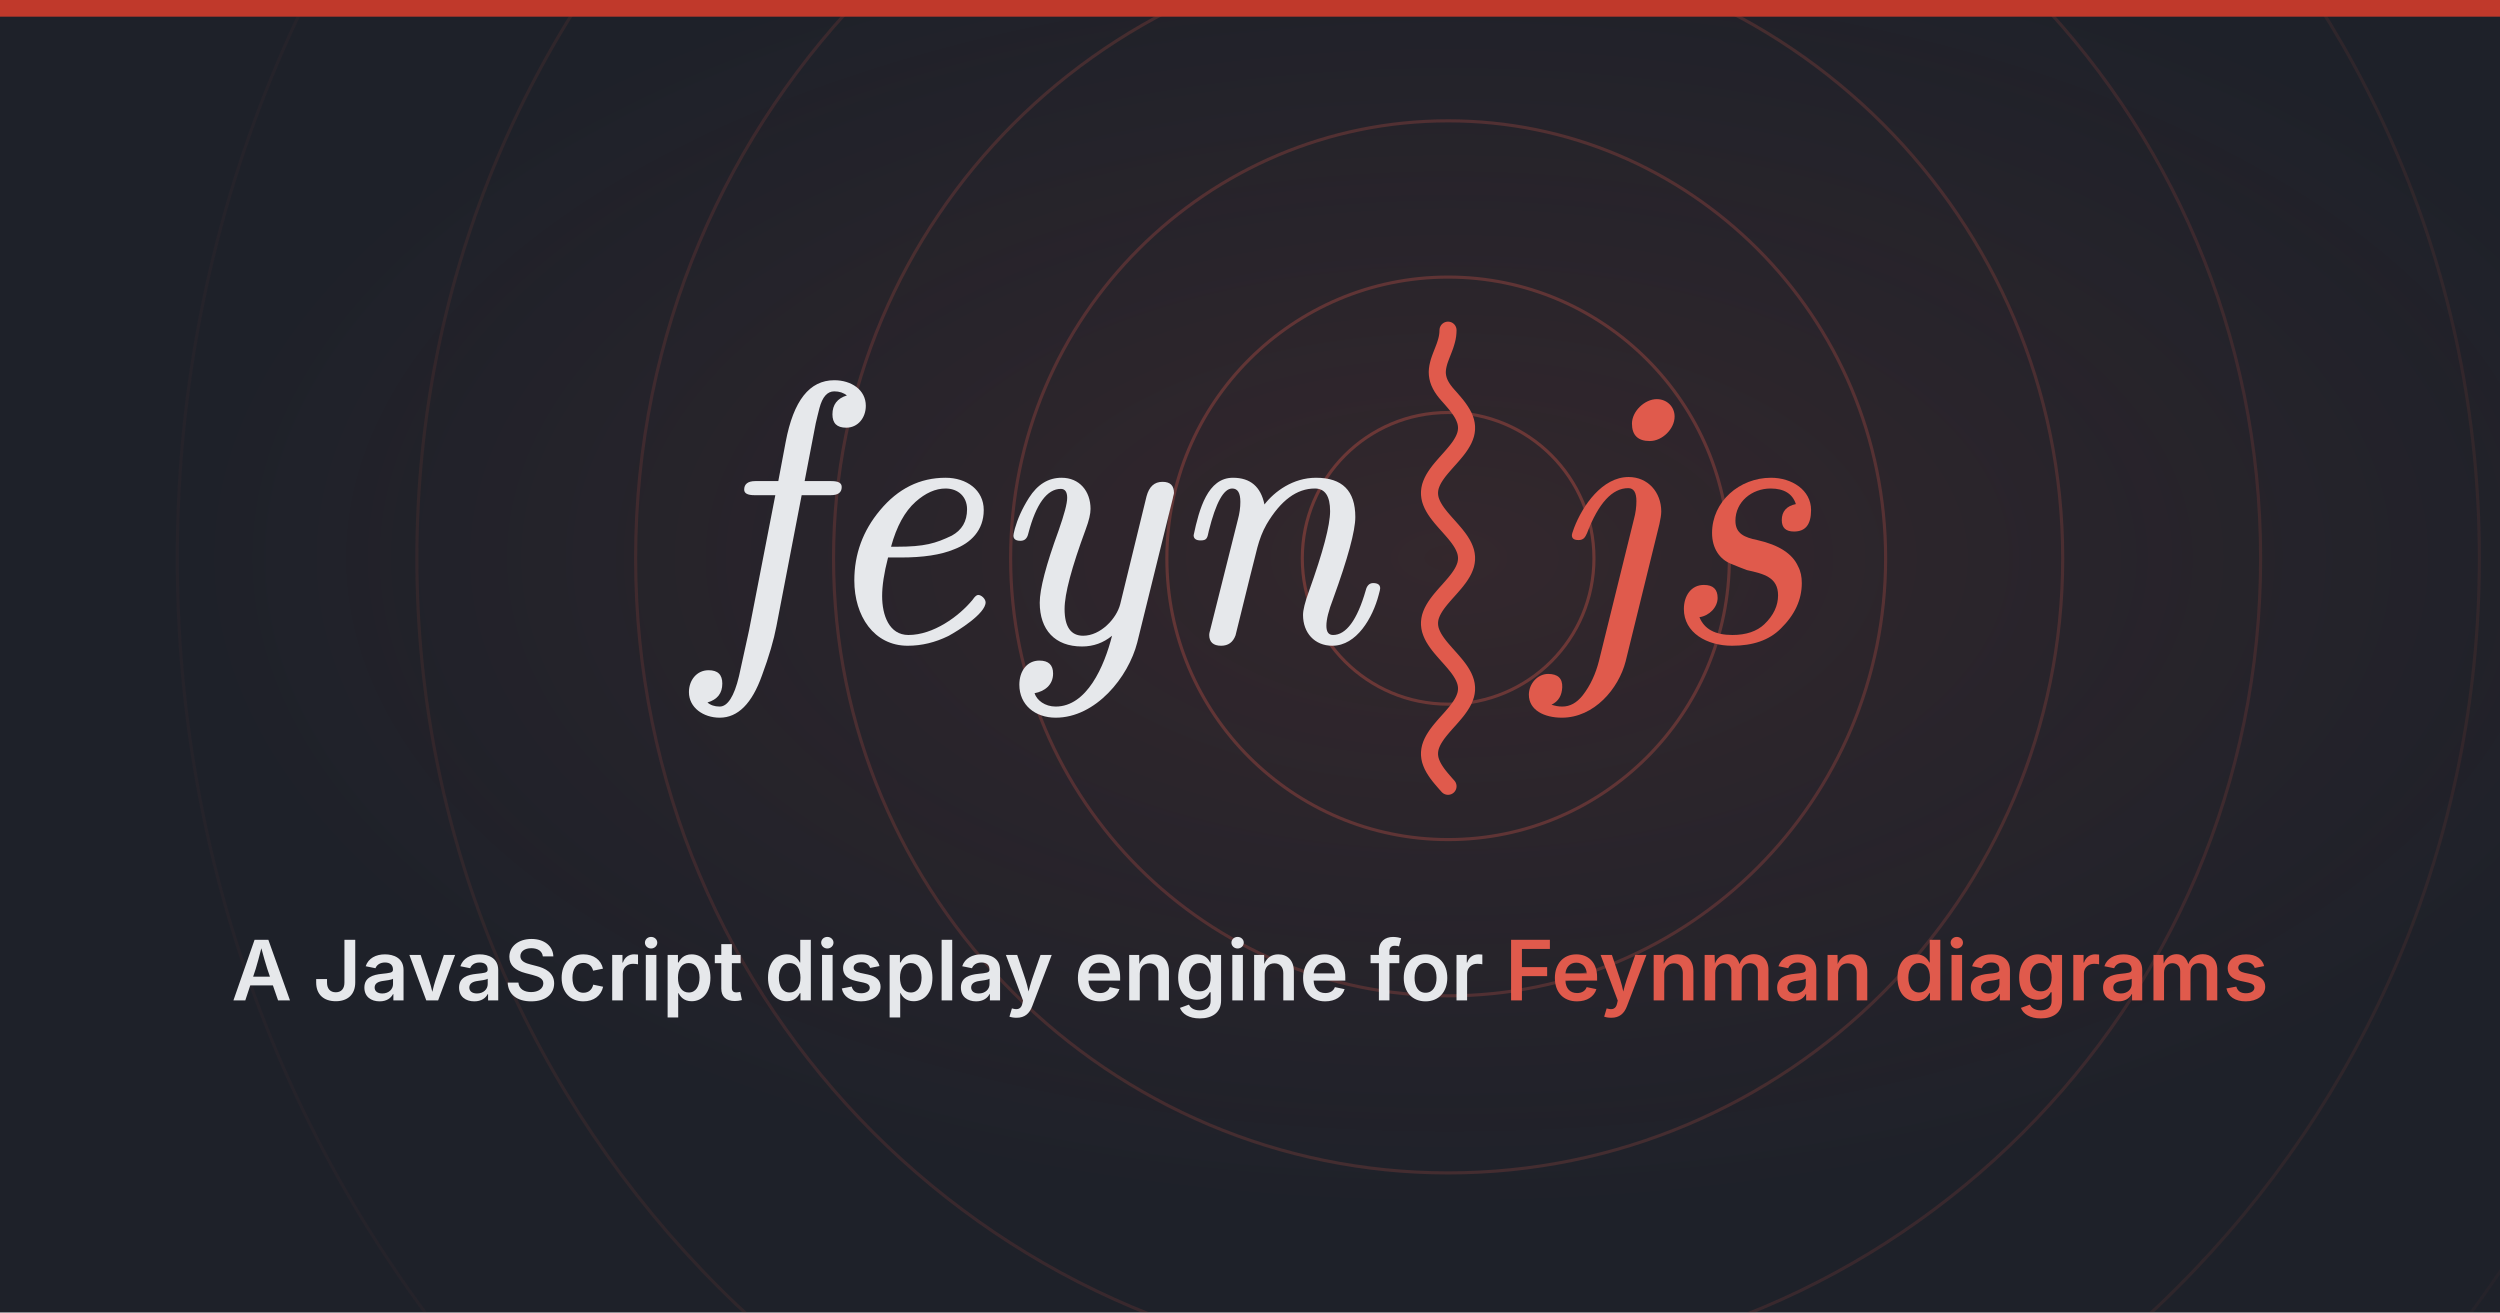
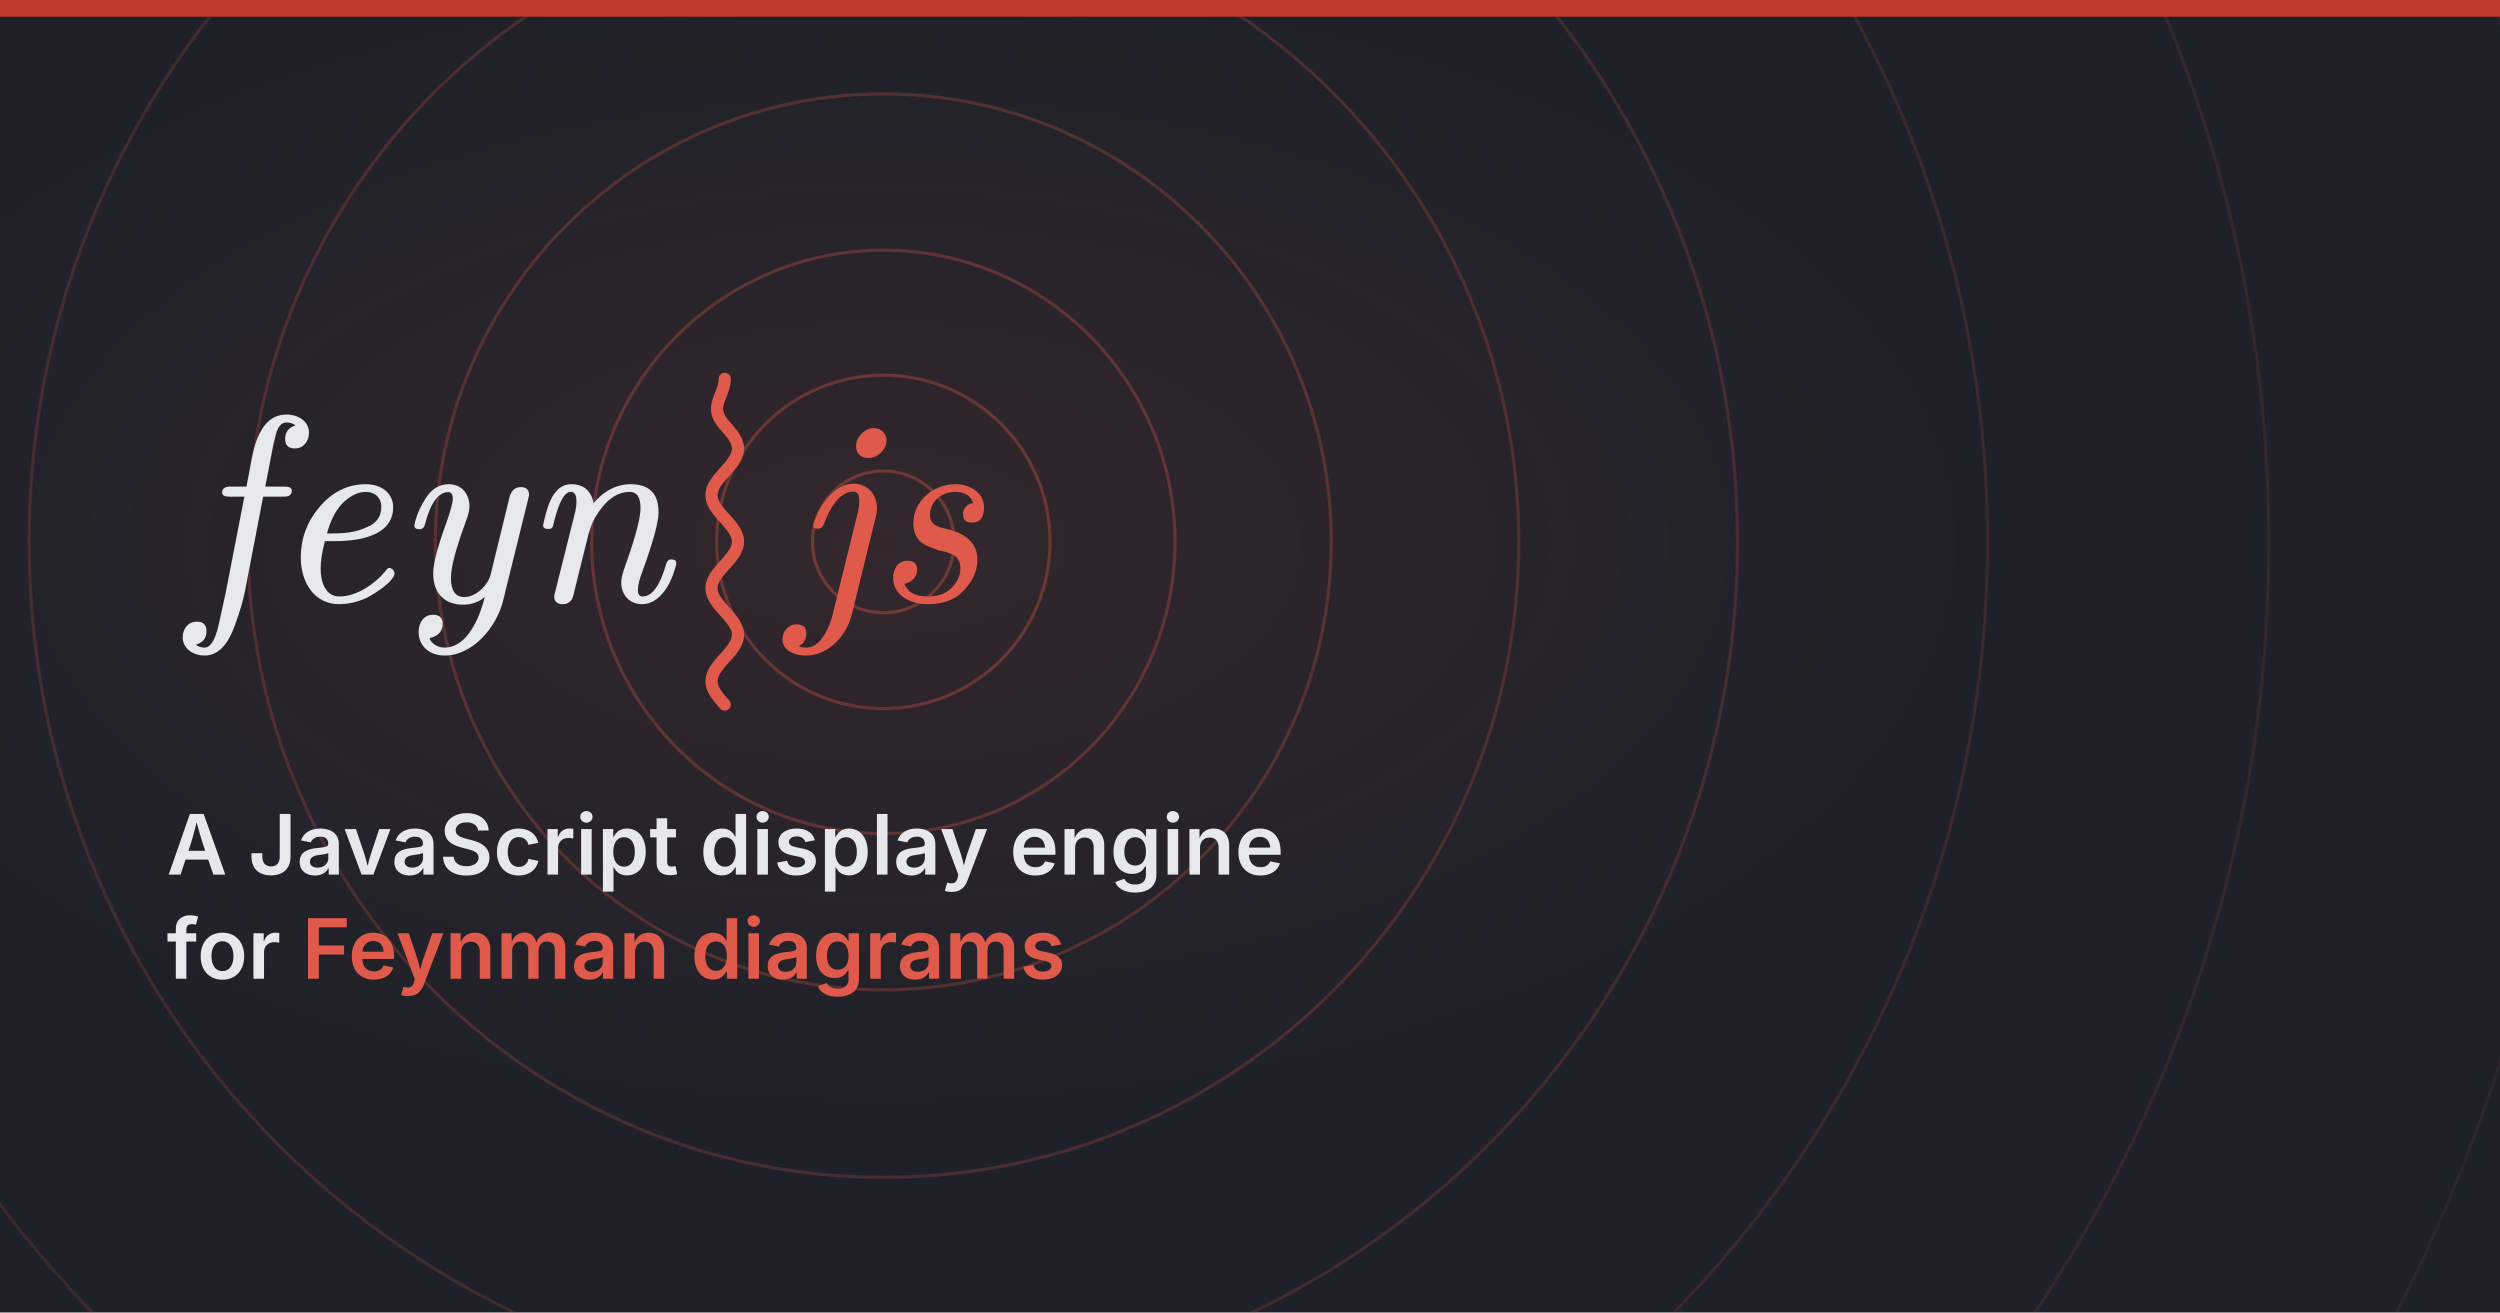
<svg xmlns="http://www.w3.org/2000/svg" width="1200" height="630" viewBox="0 0 1200 630">
  <defs>
-     <radialGradient id="glow" cx="0.579" cy="0.425" r="0.5">
+     <radialGradient id="glow" cx="0.353" cy="0.413" r="0.45">
      <stop offset="0" stop-color="#e05a4c" stop-opacity="0.11" />
      <stop offset="1" stop-color="#e05a4c" stop-opacity="0" />
    </radialGradient>
    <clipPath id="card">
      <rect width="1200" height="630" />
    </clipPath>
  </defs>
  <rect width="1200" height="630" fill="#1e2129" />
  <rect width="1200" height="630" fill="url(#glow)" />
  <g clip-path="url(#card)">
-     <circle cx="695.1" cy="268.0" r="70" fill="none" stroke="#e05a4c" stroke-width="1.5" stroke-opacity="0.340" />
-     <circle cx="695.1" cy="268.0" r="135" fill="none" stroke="#e05a4c" stroke-width="1.5" stroke-opacity="0.290" />
-     <circle cx="695.1" cy="268.0" r="210" fill="none" stroke="#e05a4c" stroke-width="1.5" stroke-opacity="0.240" />
-     <circle cx="695.1" cy="268.0" r="295" fill="none" stroke="#e05a4c" stroke-width="1.5" stroke-opacity="0.190" />
-     <circle cx="695.1" cy="268.0" r="390" fill="none" stroke="#e05a4c" stroke-width="1.5" stroke-opacity="0.140" />
-     <circle cx="695.1" cy="268.0" r="495" fill="none" stroke="#e05a4c" stroke-width="1.5" stroke-opacity="0.090" />
-     <circle cx="695.1" cy="268.0" r="610" fill="none" stroke="#e05a4c" stroke-width="1.5" stroke-opacity="0.040" />
+     <circle cx="424.0" cy="260.1" r="34" fill="none" stroke="#e05a4c" stroke-width="1.5" stroke-opacity="0.360" />
+     <circle cx="424.0" cy="260.1" r="80" fill="none" stroke="#e05a4c" stroke-width="1.5" stroke-opacity="0.325" />
+     <circle cx="424.0" cy="260.1" r="140" fill="none" stroke="#e05a4c" stroke-width="1.5" stroke-opacity="0.290" />
+     <circle cx="424.0" cy="260.1" r="215" fill="none" stroke="#e05a4c" stroke-width="1.5" stroke-opacity="0.255" />
+     <circle cx="424.0" cy="260.1" r="305" fill="none" stroke="#e05a4c" stroke-width="1.5" stroke-opacity="0.220" />
+     <circle cx="424.0" cy="260.1" r="410" fill="none" stroke="#e05a4c" stroke-width="1.5" stroke-opacity="0.185" />
+     <circle cx="424.0" cy="260.1" r="530" fill="none" stroke="#e05a4c" stroke-width="1.5" stroke-opacity="0.150" />
+     <circle cx="424.0" cy="260.1" r="665" fill="none" stroke="#e05a4c" stroke-width="1.5" stroke-opacity="0.115" />
+     <circle cx="424.0" cy="260.1" r="815" fill="none" stroke="#e05a4c" stroke-width="1.5" stroke-opacity="0.080" />
+     <circle cx="424.0" cy="260.1" r="980" fill="none" stroke="#e05a4c" stroke-width="1.5" stroke-opacity="0.045" />
  </g>
  <rect width="1200" height="8" fill="#c0392b" />
-   <svg x="320" y="147.8" width="560" height="240.3" viewBox="-8.5 -90 314.6 135">
+   <svg x="80" y="174.2" width="400" height="171.6" viewBox="-8.5 -90 314.6 135">
    <path d="M202.20 -84.00 L202.17 -83.30 L202.10 -82.59 L201.98 -81.89 L201.81 -81.19 L201.61 -80.49 L201.38 -79.78 L201.12 -79.08 L200.85 -78.38 L200.57 -77.67 L200.30 -76.97 L200.04 -76.27 L199.80 -75.57 L199.61 -74.86 L199.45 -74.16 L199.35 -73.46 L199.30 -72.75 L199.33 -72.05 L199.43 -71.35 L199.60 -70.65 L199.85 -69.94 L200.18 -69.24 L200.58 -68.54 L201.06 -67.83 L201.60 -67.13 L202.20 -66.43 L202.83 -65.73 L203.44 -65.02 L204.04 -64.32 L204.61 -63.62 L205.14 -62.91 L205.62 -62.21 L206.05 -61.51 L206.42 -60.81 L206.72 -60.10 L206.96 -59.40 L207.11 -58.70 L207.19 -57.99 L207.19 -57.29 L207.11 -56.59 L206.96 -55.89 L206.72 -55.18 L206.42 -54.48 L206.05 -53.78 L205.62 -53.07 L205.14 -52.37 L204.61 -51.67 L204.04 -50.97 L203.44 -50.26 L202.83 -49.56 L202.20 -48.86 L201.57 -48.15 L200.96 -47.45 L200.36 -46.75 L199.79 -46.05 L199.26 -45.34 L198.78 -44.64 L198.35 -43.94 L197.98 -43.23 L197.68 -42.53 L197.44 -41.83 L197.29 -41.13 L197.21 -40.42 L197.21 -39.72 L197.29 -39.02 L197.44 -38.31 L197.68 -37.61 L197.98 -36.91 L198.35 -36.21 L198.78 -35.50 L199.26 -34.80 L199.79 -34.10 L200.36 -33.39 L200.96 -32.69 L201.57 -31.99 L202.20 -31.29 L202.83 -30.58 L203.44 -29.88 L204.04 -29.18 L204.61 -28.47 L205.14 -27.77 L205.62 -27.07 L206.05 -26.37 L206.42 -25.66 L206.72 -24.96 L206.96 -24.26 L207.11 -23.55 L207.19 -22.85 L207.19 -22.15 L207.11 -21.45 L206.96 -20.74 L206.72 -20.04 L206.42 -19.34 L206.05 -18.63 L205.62 -17.93 L205.14 -17.23 L204.61 -16.53 L204.04 -15.82 L203.44 -15.12 L202.83 -14.42 L202.20 -13.71 L201.57 -13.01 L200.96 -12.31 L200.36 -11.61 L199.79 -10.90 L199.26 -10.20 L198.78 -9.50 L198.35 -8.79 L197.98 -8.09 L197.68 -7.39 L197.44 -6.69 L197.29 -5.98 L197.21 -5.28 L197.21 -4.58 L197.29 -3.87 L197.44 -3.17 L197.68 -2.47 L197.98 -1.77 L198.35 -1.06 L198.78 -0.36 L199.26 0.34 L199.79 1.05 L200.36 1.75 L200.96 2.45 L201.57 3.15 L202.20 3.86 L202.83 4.56 L203.44 5.26 L204.04 5.97 L204.61 6.67 L205.14 7.37 L205.62 8.07 L206.05 8.78 L206.42 9.48 L206.72 10.18 L206.96 10.89 L207.11 11.59 L207.19 12.29 L207.19 12.99 L207.11 13.70 L206.96 14.40 L206.72 15.10 L206.42 15.81 L206.05 16.51 L205.62 17.21 L205.14 17.91 L204.61 18.62 L204.04 19.32 L203.44 20.02 L202.83 20.73 L202.20 21.43 L201.57 22.13 L200.96 22.83 L200.36 23.54 L199.79 24.24 L199.26 24.94 L198.78 25.65 L198.35 26.35 L197.98 27.05 L197.68 27.75 L197.44 28.46 L197.29 29.16 L197.21 29.86 L197.21 30.57 L197.29 31.27 L197.44 31.97 L197.68 32.67 L197.98 33.38 L198.35 34.08 L198.78 34.78 L199.26 35.49 L199.79 36.19 L200.36 36.89 L200.96 37.59 L201.57 38.30 L202.20 39.00" fill="none" stroke="#e05a4c" stroke-width="4.6" stroke-linecap="round" stroke-linejoin="round" />
    <path d="M45.20-63.60C45.20-67.90 41.30-70.50 36.70-70.50C30-70.50 25.70-65 23.60-53.90L21.60-43.30L15.40-43.30C13.40-43.30 12.40-42.50 12.40-41C12.40-40 13.30-39.50 15.20-39.50L20.80-39.50L13.70-3C12.40 2.90 11.50 7 11 9.30C9.70 14.80 7.90 17.50 5.80 17.50C4.40 17.50 3.30 17.10 2.50 16.40C5.20 15.60 6.50 13.90 6.50 11.30C6.50 8.90 5.30 7.70 2.80 7.70C-0.40 7.70-2.50 10.40-2.50 13.60C-2.50 17.80 1.40 20.50 5.80 20.50C10.70 20.50 14.50 16.70 17.20 9.10C19.10 4 20.40-0.50 21.10-4.20L27.90-39.50L35.70-39.50C37.70-39.50 38.70-40.20 38.70-41.70C38.70-42.80 37.80-43.30 35.90-43.30L28.70-43.30L31.70-58.90C32-60.10 32.30-61.50 32.70-63C33.50-66 34.80-67.50 36.70-67.50C38.10-67.50 39.20-67.10 40.10-66.40C37.50-65.60 36.20-63.90 36.20-61.30C36.20-58.90 37.40-57.70 39.90-57.70C43.10-57.70 45.20-60.40 45.20-63.60Z" fill="#e6e8eb" />
    <path d="M75.50-12.60C75.10-12.60 74.60-12.20 74-11.30C70.30-6.80 63.40-1.80 56.70-1.80C51.50-1.80 49.60-7.10 49.60-12.30C49.60-15 50.10-18.50 51.20-22.70L54.70-22.70C60.60-22.70 65.40-23.40 69-24.90C73.50-26.60 77-30 77-35.50C77-40.90 72.40-44.20 66.70-44.20C59.80-44.20 53.90-41.30 49-35.40C44.40-29.90 42.10-23.60 42.10-16.50C42.10-6.90 47.40 1.10 56.50 1.10C60.30 1.10 63.90 0.20 67.40-1.50C70.20-3 77.50-7.60 77.50-10.60C77.50-11.50 76.40-12.60 75.50-12.60ZM72.50-35.70C72.50-32.40 71.10-30.10 68.40-28.60C64-26.50 61.10-25.60 53.50-25.60L52-25.60C53.50-31.10 55.70-35.10 58.60-37.70C61.30-40.10 64-41.30 66.70-41.30C70.10-41.30 72.50-39.10 72.50-35.70Z" fill="#e6e8eb" />
    <path d="M128.30-40.10C128.30-42.10 127.30-43.10 125.20-43.10C123-43.10 121.60-41.80 120.90-39.20L113.80-10.10C112.80-6.20 108.50-1.60 103.80-1.60C100.50-1.60 98.80-4 98.80-8.80C98.80-12.90 100.70-20 104.50-30.30C105.40-32.70 105.80-34.50 105.80-35.80C105.80-40.60 102.80-44.20 98-44.20C94.40-44.20 91.50-42.40 89.20-38.80C87.30-35.80 86.10-33 85.40-30.50C85.10-29.40 85-28.80 85-28.60C85-27.70 85.60-27.20 86.90-27.20C88-27.20 88.70-27.80 89-29.10C91.10-37.20 94.10-41.20 97.80-41.20C98.90-41.20 99.50-40.40 99.50-38.80C99.50-37.20 98.70-34.30 97.20-30C93.80-20.70 92.10-14.20 92.10-10.50C92.10-3.20 96.20 1.30 103.50 1.30C106.60 1.30 109.30 0.30 111.60-1.60C109.50 6.70 104.80 17.50 96.40 17.50C93.50 17.50 91.30 15.80 90.70 13.90C93.40 13.40 95.70 11.70 95.70 8.60C95.70 6.30 94.50 5.10 92 5.10C88.70 5.10 86.60 7.90 86.60 11.60C86.60 17.10 90.90 20.50 96.40 20.50C107.20 20.50 116 9.60 118.40 0.20L128-38.70C128-39 128.30-39.80 128.30-40.10Z" fill="#e6e8eb" />
    <path d="M152.70-37C151.70-41.80 148.90-44.20 144.20-44.20C137.40-44.20 135.10-35.80 133.60-28.70C133.60-27.80 134.20-27.30 135.50-27.30C137.30-27.30 137.30-28.10 137.70-29.90C139.60-37.50 141.70-41.30 144-41.30C145.50-41.30 146.20-40.10 146.20-37.70C146.20-36.20 146-34.60 145.50-32.80L138.10-3.30C138-2.90 137.80-2.30 137.80-1.80C137.80 0.10 138.90 1.10 141 1.10C142.90 1.10 144.20 0.20 144.90-1.70L148.80-17.50C150.50-23.80 150.90-27.50 153.30-31.70C157.10-38.10 161.40-41.30 166.30-41.30C169-41.30 170.40-39.30 170.40-35.20C170.40-31.40 168.50-24.20 164.70-13.60C163.60-10.60 163.10-8.50 163.10-7.20C163.10-2.40 166.20 1.10 171 1.10C177.60 1.10 181.90-6.50 183.50-12.60C183.80-13.60 183.90-14.20 183.90-14.40C183.90-15.30 183.30-15.80 182-15.80C181-15.80 180.30-15.10 180-13.80C177.70-5.80 174.70-1.80 171.20-1.80C170-1.80 169.40-2.60 169.40-4.30C169.40-6 170-8.40 171.20-11.50C175.20-22.50 177.20-29.90 177.20-33.60C177.20-40.70 173.70-44.20 166.60-44.20C160.40-44.20 155.40-40.50 152.70-37Z" fill="#e6e8eb" />
    <path d="M263.30-60.70C263.30-63.40 261.20-65.40 258.50-65.40C255.20-65.40 251.80-62.10 251.80-58.80C251.80-55.70 253.40-54.10 256.60-54.10C260-54.10 263.30-57.40 263.30-60.70ZM250.90-44.40C243.80-44.40 238.50-36.70 236.20-30.70C235.80-29.60 235.60-29 235.60-28.70C235.60-27.80 236.20-27.40 237.40-27.40C238.80-27.40 239.20-28.20 239.70-29.30C242.80-37.40 246.50-41.40 250.80-41.40C252.30-41.40 253-40.20 253-37.90C253-36.40 252.80-34.70 252.30-32.90L242.90 5.20C242 8.70 240.60 11.80 238.50 14.50C236.90 16.50 235.10 17.50 233 17.50C231.90 17.50 231 17.30 230.10 17C232 16.10 232.90 14.50 233 12.30C233.10 9.90 231.80 8.70 229.20 8.70C226.30 8.70 224 11.40 224 14.30C224 18.50 228.20 20.50 232.90 20.50C241.60 20.50 248.20 12.70 250.10 5.30L259.20-31.70C259.50-33.10 259.70-34.20 259.70-35.10C259.70-40.30 256.10-44.40 250.90-44.40Z" fill="#e05a4c" />
    <path d="M289.30-44.20C280.80-44.20 273.40-37.80 273.40-29.30C273.40-25.10 275.50-22.20 278.50-21C280.50-20.20 281.90-19.60 282.80-19.30C287.30-18.30 291.20-17.40 291.20-12.50C291.20-9.70 290-7.10 287.50-4.70C285.50-2.80 282.60-1.80 278.90-1.80C274.20-1.80 271.30-3.40 270-6.60C272.70-7 274.90-9.30 274.90-11.80C274.90-14.10 273.70-15.30 271.20-15.30C267.70-15.30 265.80-12.30 265.80-8.80C265.80-2.40 272 1.10 278.80 1.10C284.40 1.10 288.80-0.40 291.90-3.50C295.70-7.20 297.60-11.30 297.60-15.80C297.60-17.50 297.30-19 296.60-20.30C295.10-23.70 291.40-26.10 285.60-27.40C282.20-28.10 279.70-29.10 279.70-32.60C279.70-37.70 284.10-41.30 289.20-41.30C292.80-41.30 295.10-39.90 296-37.10C293.50-36.60 292.20-35.10 292.20-32.80C292.20-30.70 293.30-29.70 295.50-29.70C298.60-29.70 300.10-31.60 300.10-35.50C300.10-40.90 294.90-44.20 289.30-44.20Z" fill="#e05a4c" />
  </svg>
-   <text x="600" y="480.2" text-anchor="middle" font-family="Inter" font-weight="600" font-size="40" fill="#e6e8eb">A JavaScript display engine for <tspan fill="#e05a4c">Feynman diagrams</tspan>
+   <text x="80" y="419.8" font-family="Inter" font-weight="600" font-size="40" fill="#e6e8eb">A JavaScript display engine</text>
+   <text x="80" y="469.8" font-family="Inter" font-weight="600" font-size="40" fill="#e6e8eb">for <tspan fill="#e05a4c">Feynman diagrams</tspan>
  </text>
</svg>
